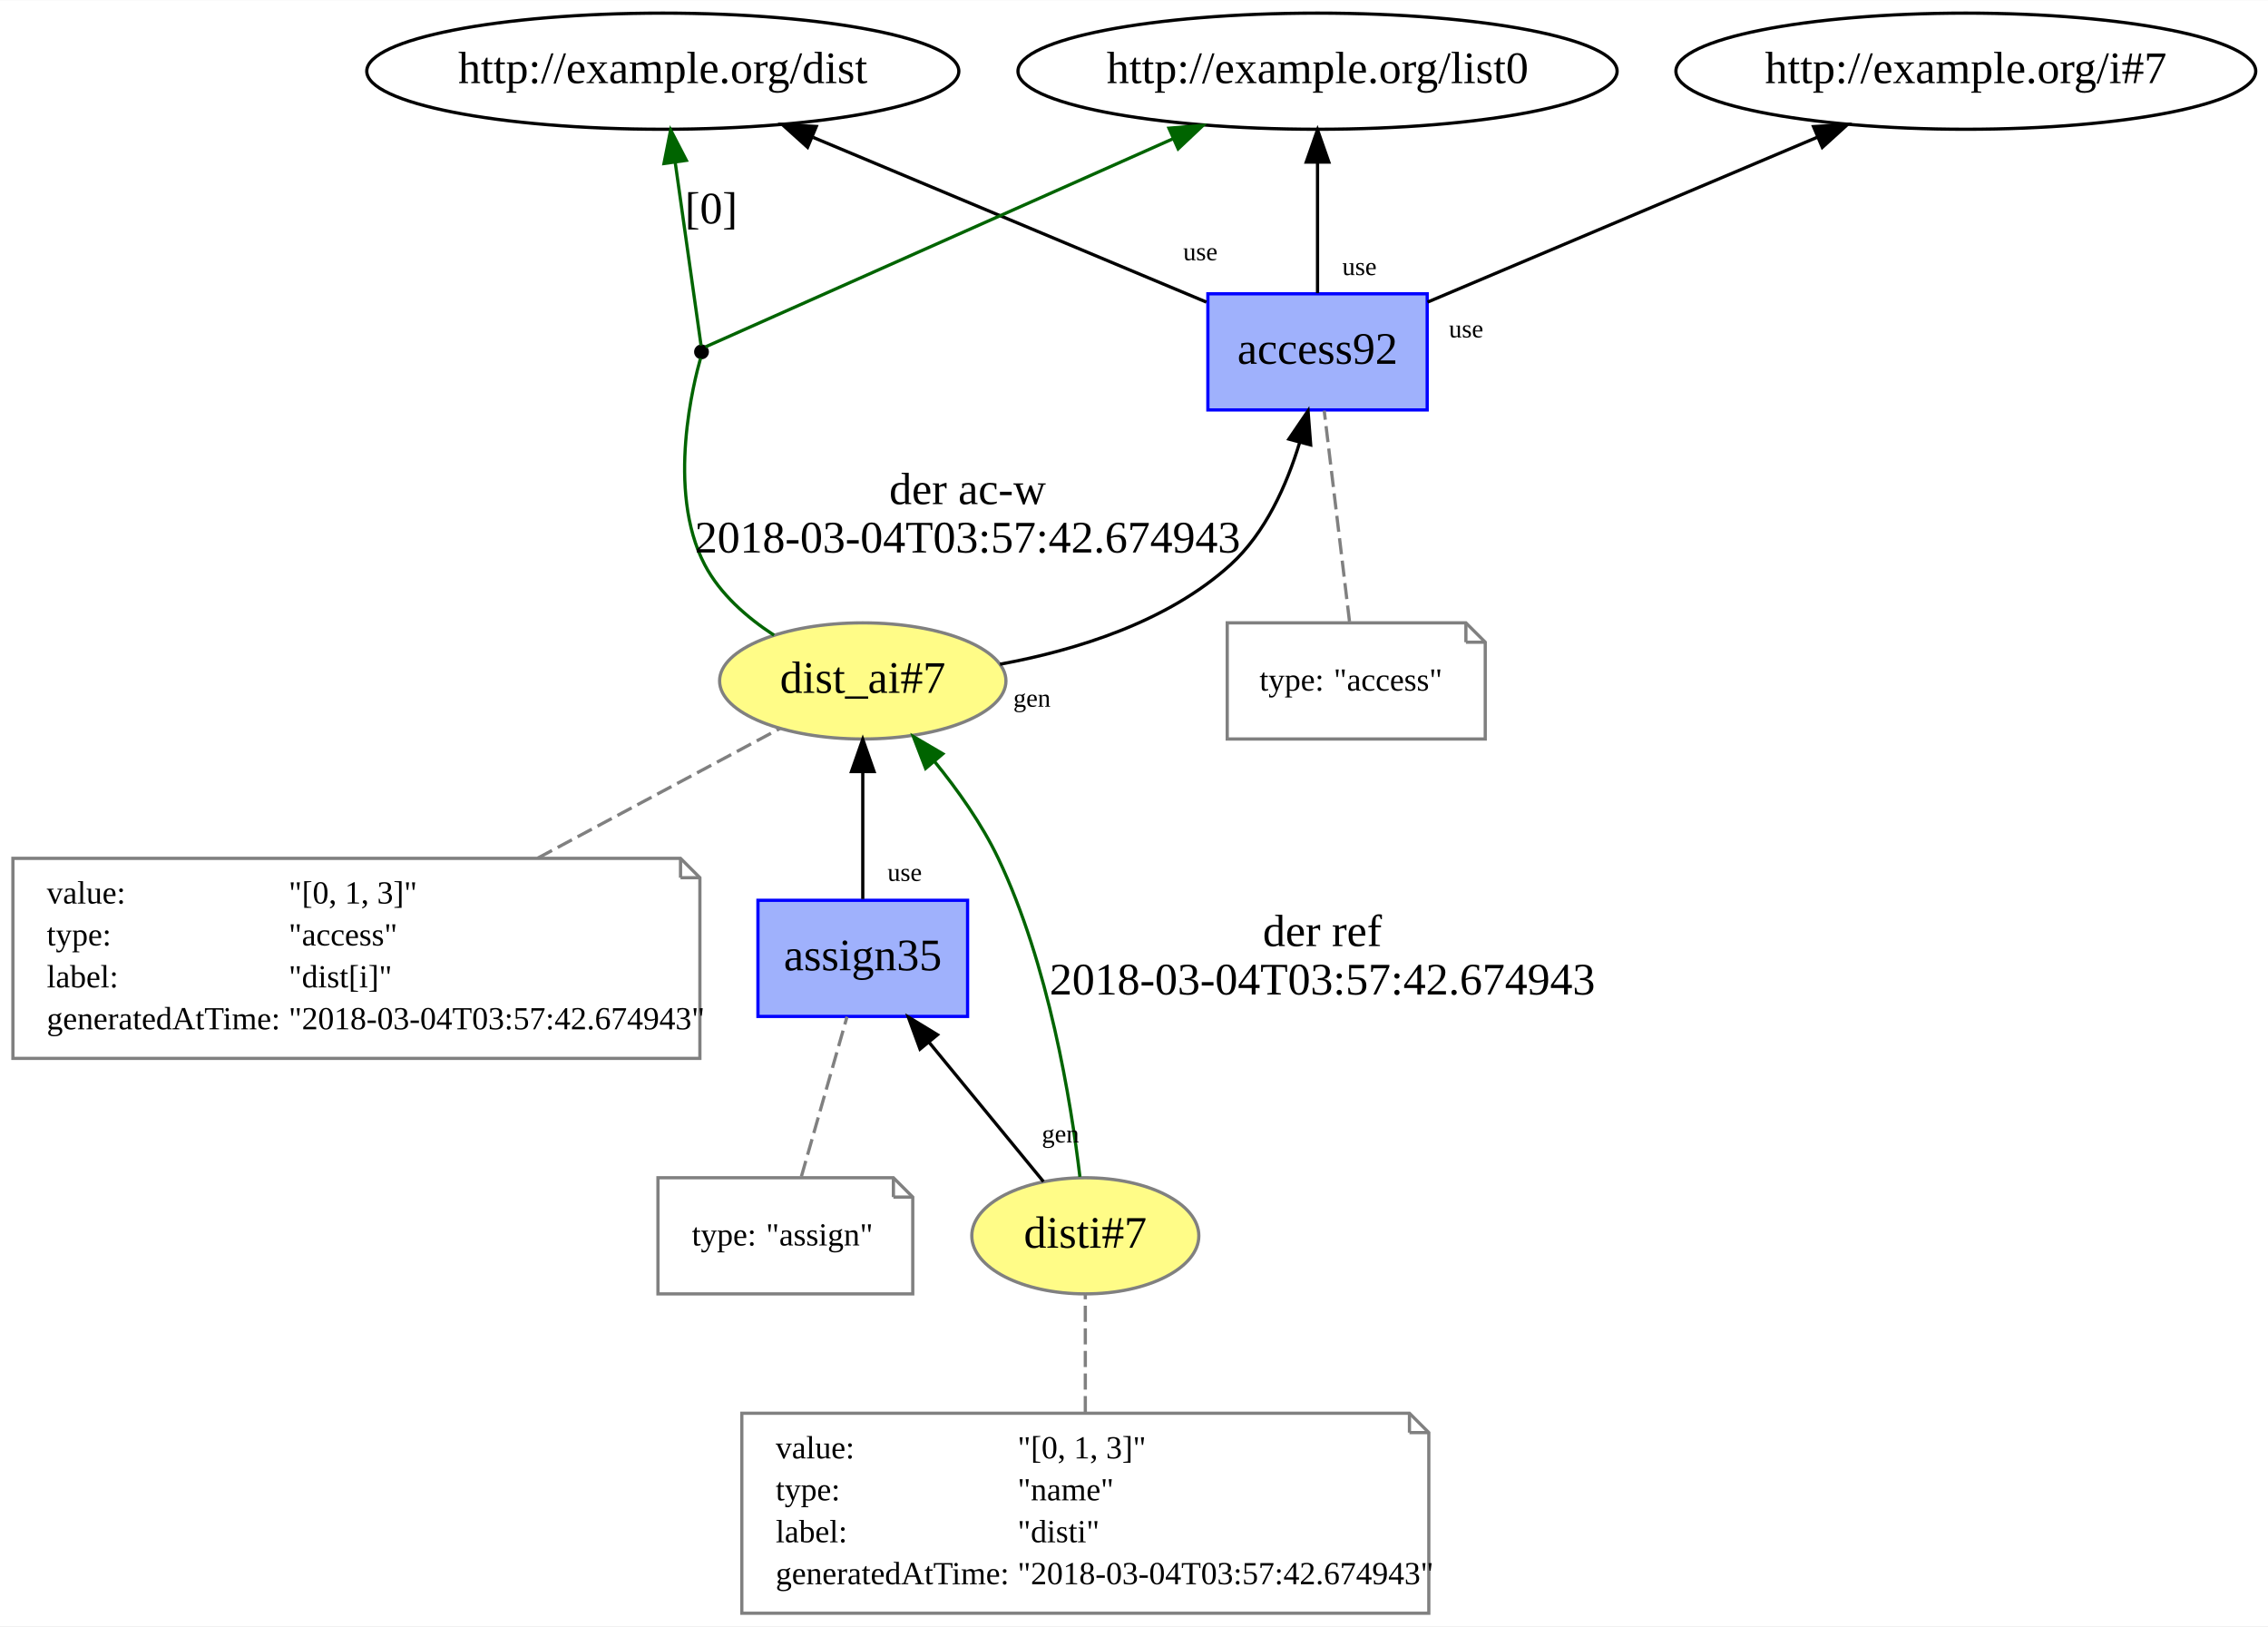
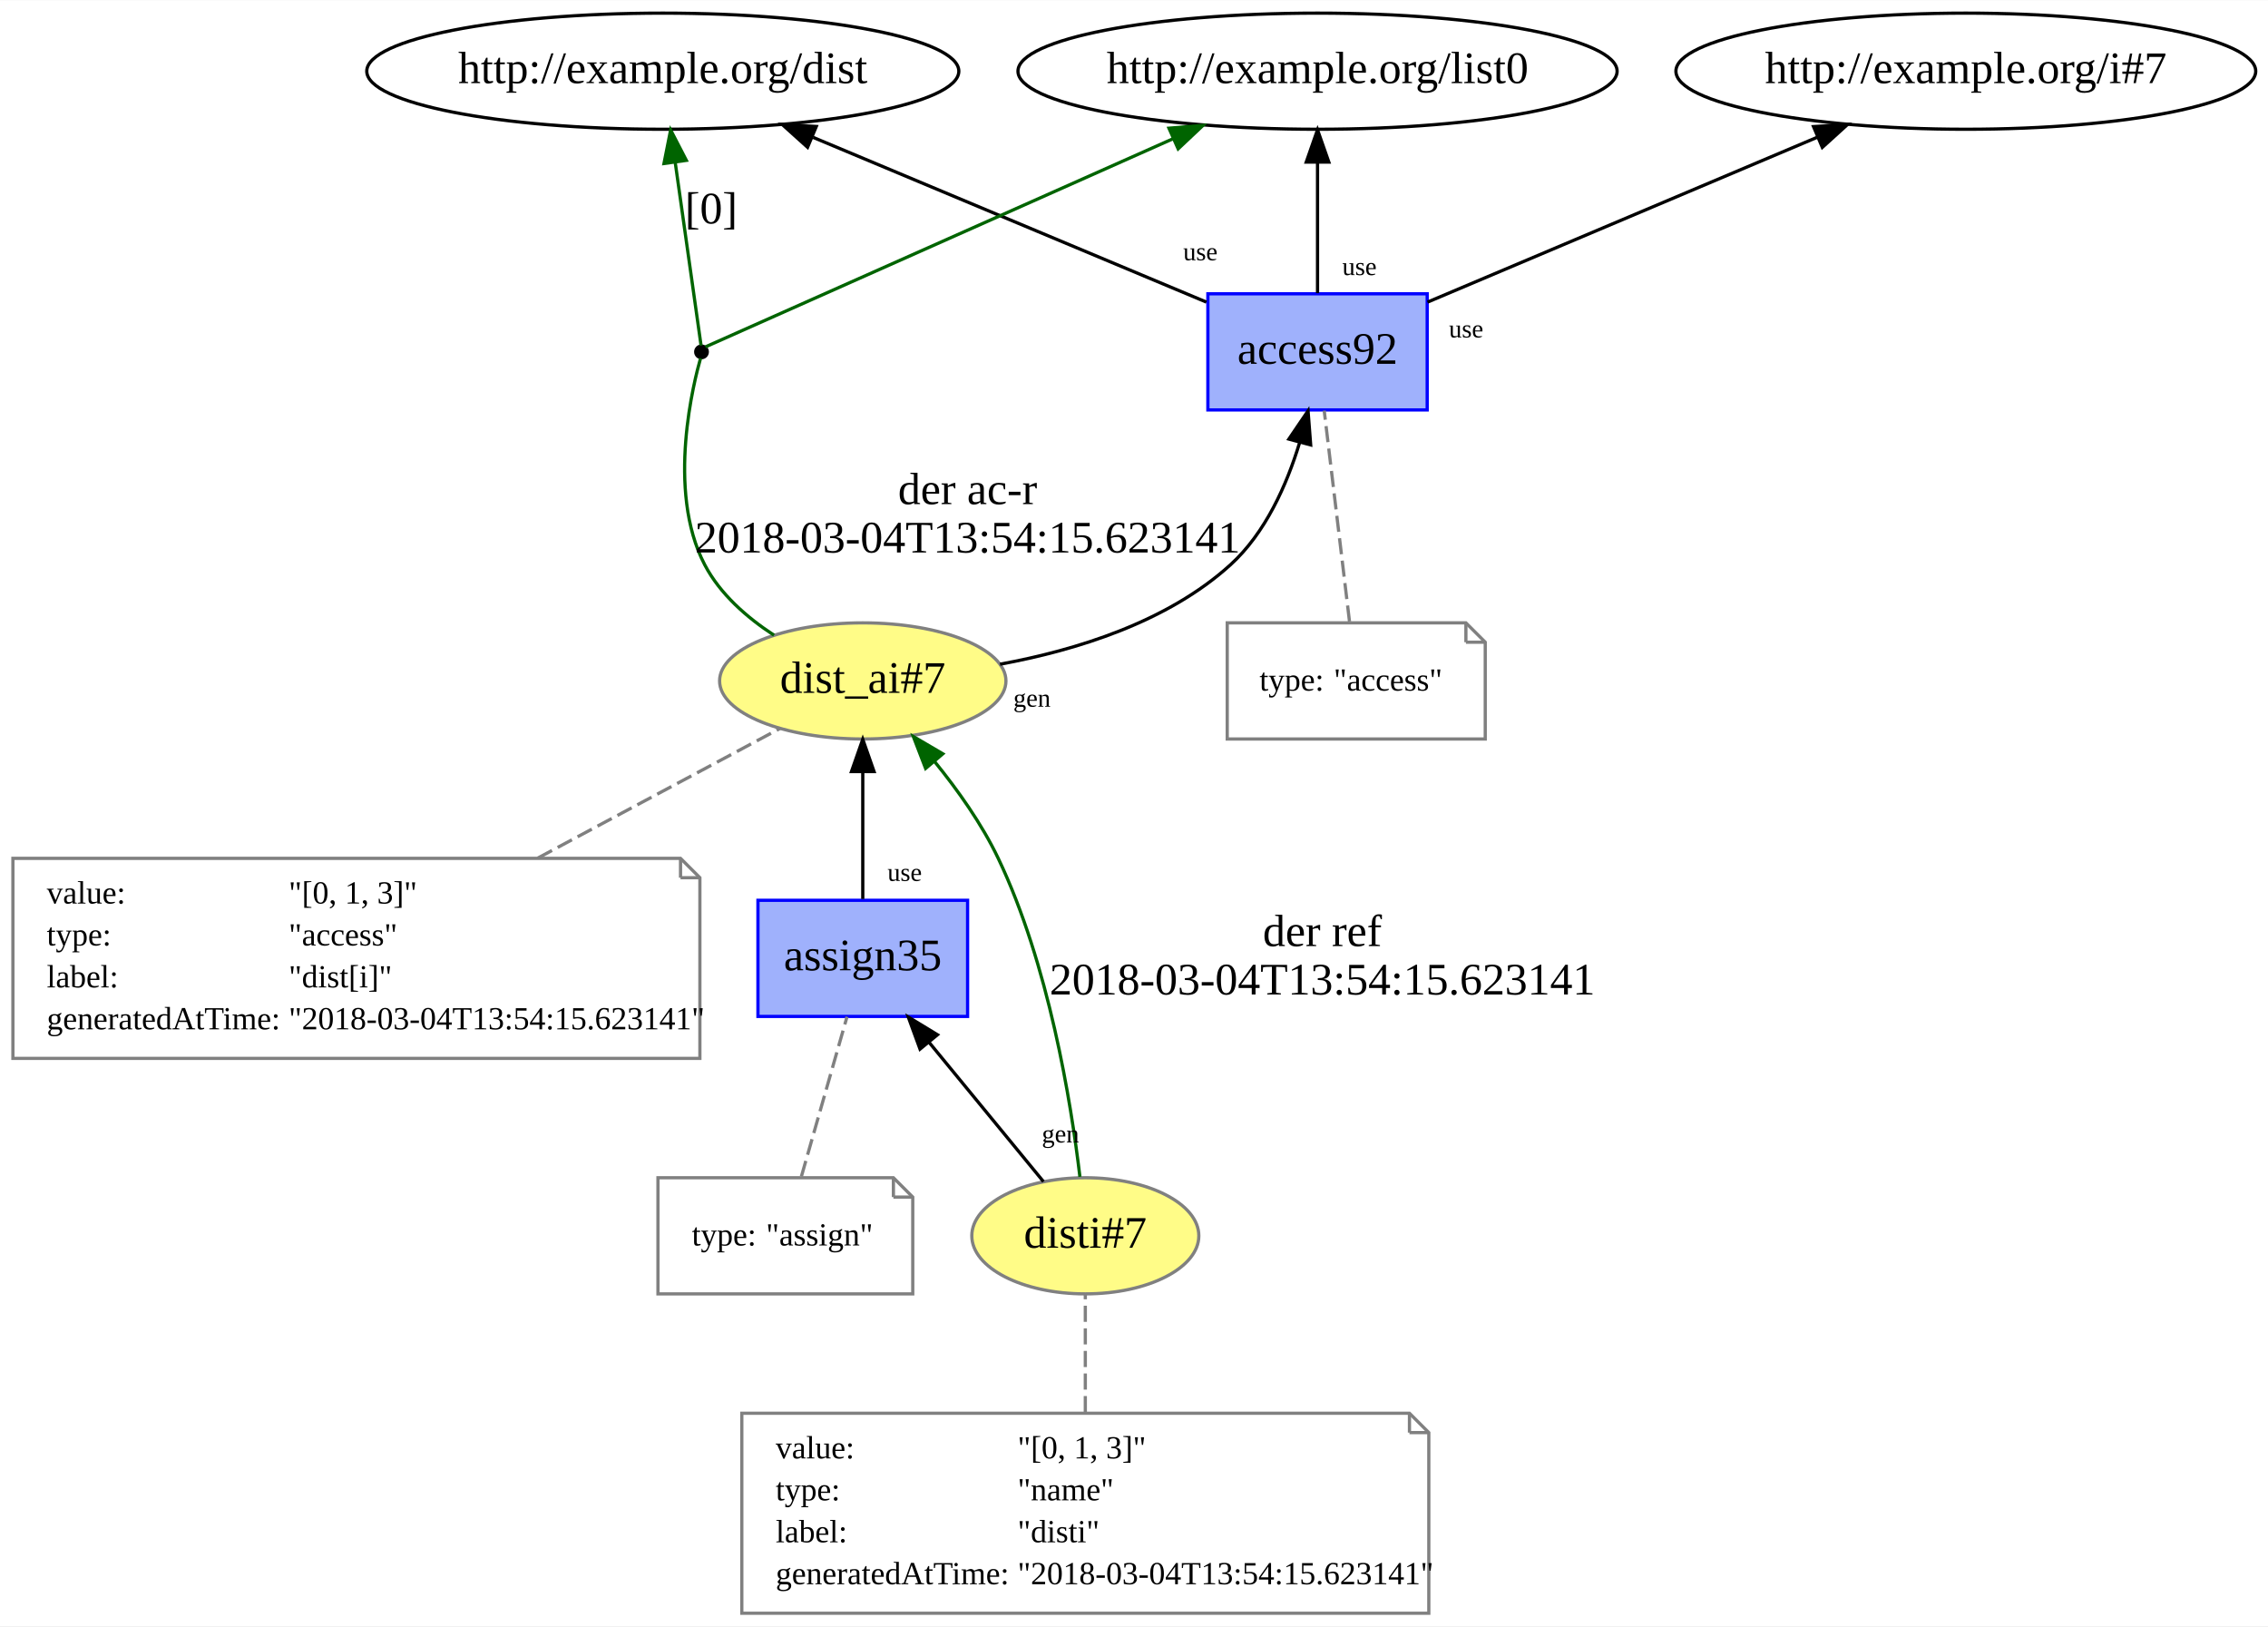
<svg xmlns="http://www.w3.org/2000/svg" xmlns:xlink="http://www.w3.org/1999/xlink" width="703pt" height="504pt" viewBox="0.00 0.00 703.19 504.00">
  <g id="graph0" class="graph" transform="scale(1 1) rotate(0) translate(4 500)">
    <polygon fill="white" stroke="none" points="-4,4 -4,-500 699.192,-500 699.192,4 -4,4" />
    <g id="node1" class="node">
      <g id="a_node1">
        <a xlink:href="http://example.org/dist_ai#7" xlink:title="dist_ai#7">
          <ellipse fill="#fffc87" stroke="#808080" cx="263.5" cy="-289" rx="44.393" ry="18" />
          <text text-anchor="middle" x="263.5" y="-285.3" font-family="Times New Roman,serif" font-size="14.00">dist_ai#7</text>
        </a>
      </g>
    </g>
    <g id="node3" class="node">
      <g id="a_node3">
        <a xlink:href="http://example.org/access92" xlink:title="access92">
          <polygon fill="#9fb1fc" stroke="#0000ff" points="438.5,-409 370.5,-409 370.5,-373 438.5,-373 438.5,-409" />
          <text text-anchor="middle" x="404.5" y="-387.3" font-family="Times New Roman,serif" font-size="14.00">access92</text>
        </a>
      </g>
    </g>
    <g id="edge7" class="edge">
      <path fill="none" stroke="black" d="M306.066,-294.186C329.608,-298.499 357.962,-307.25 377.5,-325 388.348,-334.855 394.957,-349.743 398.919,-362.785" />
      <polygon fill="black" stroke="black" points="395.608,-363.952 401.559,-372.717 402.373,-362.154 395.608,-363.952" />
      <text text-anchor="middle" x="315.957" y="-281.009" font-family="Times New Roman,serif" font-size="8.00">gen</text>
    </g>
    <g id="node6" class="node">
      <ellipse fill="black" stroke="black" cx="213.5" cy="-391" rx="1.8" ry="1.8" />
    </g>
    <g id="edge4" class="edge">
      <path fill="none" stroke="darkgreen" d="M235.982,-303.171C227.554,-308.671 219.258,-315.927 214.5,-325 202.34,-348.189 211.399,-382.732 213.204,-389.005" />
-       <text text-anchor="middle" x="296" y="-343.8" font-family="Times New Roman,serif" font-size="14.00">der ac-w</text>
-       <text text-anchor="middle" x="296" y="-328.8" font-family="Times New Roman,serif" font-size="14.00">2018-03-04T03:57:42.674943</text>
+       <text text-anchor="middle" x="296" y="-343.8" font-family="Times New Roman,serif" font-size="14.00">der ac-r</text>
+       <text text-anchor="middle" x="296" y="-328.8" font-family="Times New Roman,serif" font-size="14.00">2018-03-04T13:54:15.623141</text>
    </g>
    <g id="node2" class="node">
      <polygon fill="none" stroke="gray" points="207,-234 0,-234 0,-172 213,-172 213,-228 207,-234" />
      <polyline fill="none" stroke="gray" points="207,-234 207,-228 " />
      <polyline fill="none" stroke="gray" points="213,-228 207,-228 " />
      <text text-anchor="start" x="10.5" y="-220" font-family="Times New Roman,serif" font-size="10.00">value:</text>
      <text text-anchor="start" x="85.5" y="-220" font-family="Times New Roman,serif" font-size="10.00">"[0, 1, 3]"</text>
      <text text-anchor="start" x="10.5" y="-207" font-family="Times New Roman,serif" font-size="10.00">type:</text>
      <text text-anchor="start" x="85.5" y="-207" font-family="Times New Roman,serif" font-size="10.00">"access"</text>
      <text text-anchor="start" x="10.5" y="-194" font-family="Times New Roman,serif" font-size="10.00">label:</text>
      <text text-anchor="start" x="85.5" y="-194" font-family="Times New Roman,serif" font-size="10.00">"dist[i]"</text>
      <text text-anchor="start" x="10.5" y="-181" font-family="Times New Roman,serif" font-size="10.00">generatedAtTime:</text>
-       <text text-anchor="start" x="85.5" y="-181" font-family="Times New Roman,serif" font-size="10.00">"2018-03-04T03:57:42.674943"</text>
+       <text text-anchor="start" x="85.5" y="-181" font-family="Times New Roman,serif" font-size="10.00">"2018-03-04T13:54:15.623141"</text>
    </g>
    <g id="edge1" class="edge">
      <path fill="none" stroke="gray" stroke-dasharray="5,2" d="M162.737,-234.089C188.429,-247.835 217.59,-263.437 237.907,-274.307" />
    </g>
    <g id="node5" class="node">
      <ellipse fill="none" stroke="black" cx="404.5" cy="-478" rx="92.883" ry="18" />
      <text text-anchor="middle" x="404.5" y="-474.3" font-family="Times New Roman,serif" font-size="14.00">http://example.org/list0</text>
    </g>
    <g id="edge3" class="edge">
      <path fill="none" stroke="black" d="M404.5,-409.201C404.5,-420.837 404.5,-436.452 404.5,-449.763" />
      <polygon fill="black" stroke="black" points="401,-449.825 404.5,-459.825 408,-449.825 401,-449.825" />
      <text text-anchor="middle" x="417.49" y="-414.801" font-family="Times New Roman,serif" font-size="8.00">use</text>
    </g>
    <g id="node7" class="node">
      <ellipse fill="none" stroke="black" cx="201.5" cy="-478" rx="91.784" ry="18" />
      <text text-anchor="middle" x="201.5" y="-474.3" font-family="Times New Roman,serif" font-size="14.00">http://example.org/dist</text>
    </g>
    <g id="edge8" class="edge">
      <path fill="none" stroke="black" d="M370.064,-406.419C336.524,-420.463 285.3,-441.912 248.122,-457.479" />
      <polygon fill="black" stroke="black" points="246.386,-454.411 238.514,-461.502 249.09,-460.868 246.386,-454.411" />
      <text text-anchor="middle" x="368.163" y="-419.398" font-family="Times New Roman,serif" font-size="8.00">use</text>
    </g>
    <g id="node8" class="node">
      <ellipse fill="none" stroke="black" cx="605.5" cy="-478" rx="89.885" ry="18" />
      <text text-anchor="middle" x="605.5" y="-474.3" font-family="Times New Roman,serif" font-size="14.00">http://example.org/i#7</text>
    </g>
    <g id="edge9" class="edge">
      <path fill="none" stroke="black" d="M438.597,-406.419C471.807,-420.463 522.526,-441.912 559.338,-457.479" />
      <polygon fill="black" stroke="black" points="558.277,-460.83 568.851,-461.502 561.004,-454.383 558.277,-460.83" />
      <text text-anchor="middle" x="450.564" y="-395.476" font-family="Times New Roman,serif" font-size="8.00">use</text>
    </g>
    <g id="node4" class="node">
      <polygon fill="none" stroke="gray" points="450.5,-307 376.5,-307 376.5,-271 456.5,-271 456.5,-301 450.5,-307" />
      <polyline fill="none" stroke="gray" points="450.5,-307 450.5,-301 " />
      <polyline fill="none" stroke="gray" points="456.5,-301 450.5,-301 " />
      <text text-anchor="start" x="386.5" y="-286" font-family="Times New Roman,serif" font-size="10.00">type:</text>
      <text text-anchor="start" x="409.5" y="-286" font-family="Times New Roman,serif" font-size="10.00">"access"</text>
    </g>
    <g id="edge2" class="edge">
      <path fill="none" stroke="gray" stroke-dasharray="5,2" d="M414.41,-307.419C412.207,-325.773 408.76,-354.502 406.566,-372.781" />
    </g>
    <g id="edge6" class="edge">
      <path fill="none" stroke="darkgreen" d="M214.72,-392.543C225.629,-397.398 307.268,-433.729 359.857,-457.133" />
      <polygon fill="darkgreen" stroke="darkgreen" points="358.435,-460.331 368.994,-461.199 361.281,-453.935 358.435,-460.331" />
    </g>
    <g id="edge5" class="edge">
      <path fill="none" stroke="darkgreen" d="M213.365,-392.955C212.578,-398.528 208.504,-427.391 205.346,-449.755" />
      <polygon fill="darkgreen" stroke="darkgreen" points="201.864,-449.382 203.932,-459.773 208.796,-450.361 201.864,-449.382" />
      <text text-anchor="middle" x="216.5" y="-430.8" font-family="Times New Roman,serif" font-size="14.00">[0]</text>
    </g>
    <g id="node9" class="node">
      <g id="a_node9">
        <a xlink:href="http://example.org/disti#7" xlink:title="disti#7">
          <ellipse fill="#fffc87" stroke="#808080" cx="332.5" cy="-117" rx="35.194" ry="18" />
          <text text-anchor="middle" x="332.5" y="-113.3" font-family="Times New Roman,serif" font-size="14.00">disti#7</text>
        </a>
      </g>
    </g>
    <g id="edge13" class="edge">
      <path fill="none" stroke="darkgreen" d="M330.826,-135.28C328.05,-158.641 321.161,-201.15 305.5,-234 300.413,-244.671 292.933,-255.207 285.689,-264.1" />
      <polygon fill="darkgreen" stroke="darkgreen" points="282.987,-261.875 279.179,-271.761 288.321,-266.407 282.987,-261.875" />
      <text text-anchor="middle" x="406" y="-206.8" font-family="Times New Roman,serif" font-size="14.00">der ref</text>
-       <text text-anchor="middle" x="406" y="-191.8" font-family="Times New Roman,serif" font-size="14.00">2018-03-04T03:57:42.674943</text>
+       <text text-anchor="middle" x="406" y="-191.8" font-family="Times New Roman,serif" font-size="14.00">2018-03-04T13:54:15.623141</text>
    </g>
    <g id="node11" class="node">
      <g id="a_node11">
        <a xlink:href="http://example.org/assign35" xlink:title="assign35">
          <polygon fill="#9fb1fc" stroke="#0000ff" points="296,-221 231,-221 231,-185 296,-185 296,-221" />
          <text text-anchor="middle" x="263.5" y="-199.3" font-family="Times New Roman,serif" font-size="14.00">assign35</text>
        </a>
      </g>
    </g>
    <g id="edge14" class="edge">
      <path fill="none" stroke="black" d="M319.522,-133.8C309.536,-145.956 295.545,-162.989 284.043,-176.991" />
      <polygon fill="black" stroke="black" points="281.25,-174.877 277.608,-184.826 286.66,-179.32 281.25,-174.877" />
      <text text-anchor="middle" x="324.799" y="-145.941" font-family="Times New Roman,serif" font-size="8.00">gen</text>
    </g>
    <g id="node10" class="node">
      <polygon fill="none" stroke="gray" points="433,-62 226,-62 226,-0 439,-0 439,-56 433,-62" />
      <polyline fill="none" stroke="gray" points="433,-62 433,-56 " />
      <polyline fill="none" stroke="gray" points="439,-56 433,-56 " />
      <text text-anchor="start" x="236.5" y="-48" font-family="Times New Roman,serif" font-size="10.00">value:</text>
      <text text-anchor="start" x="311.5" y="-48" font-family="Times New Roman,serif" font-size="10.00">"[0, 1, 3]"</text>
      <text text-anchor="start" x="236.5" y="-35" font-family="Times New Roman,serif" font-size="10.00">type:</text>
      <text text-anchor="start" x="311.5" y="-35" font-family="Times New Roman,serif" font-size="10.00">"name"</text>
      <text text-anchor="start" x="236.5" y="-22" font-family="Times New Roman,serif" font-size="10.00">label:</text>
      <text text-anchor="start" x="311.5" y="-22" font-family="Times New Roman,serif" font-size="10.00">"disti"</text>
      <text text-anchor="start" x="236.5" y="-9" font-family="Times New Roman,serif" font-size="10.00">generatedAtTime:</text>
-       <text text-anchor="start" x="311.5" y="-9" font-family="Times New Roman,serif" font-size="10.00">"2018-03-04T03:57:42.674943"</text>
+       <text text-anchor="start" x="311.5" y="-9" font-family="Times New Roman,serif" font-size="10.00">"2018-03-04T13:54:15.623141"</text>
    </g>
    <g id="edge10" class="edge">
      <path fill="none" stroke="gray" stroke-dasharray="5,2" d="M332.5,-62.326C332.5,-74.544 332.5,-88.195 332.5,-98.672" />
    </g>
    <g id="edge12" class="edge">
      <path fill="none" stroke="black" d="M263.5,-221.405C263.5,-232.743 263.5,-247.773 263.5,-260.685" />
      <polygon fill="black" stroke="black" points="260,-260.905 263.5,-270.905 267,-260.905 260,-260.905" />
      <text text-anchor="middle" x="276.49" y="-227.005" font-family="Times New Roman,serif" font-size="8.00">use</text>
    </g>
    <g id="node12" class="node">
      <polygon fill="none" stroke="gray" points="273,-135 200,-135 200,-99 279,-99 279,-129 273,-135" />
      <polyline fill="none" stroke="gray" points="273,-135 273,-129 " />
      <polyline fill="none" stroke="gray" points="279,-129 273,-129 " />
      <text text-anchor="start" x="210.5" y="-114" font-family="Times New Roman,serif" font-size="10.00">type:</text>
      <text text-anchor="start" x="233.5" y="-114" font-family="Times New Roman,serif" font-size="10.00">"assign"</text>
    </g>
    <g id="edge11" class="edge">
      <path fill="none" stroke="gray" stroke-dasharray="5,2" d="M244.473,-135.405C248.619,-149.917 254.494,-170.479 258.616,-184.905" />
    </g>
  </g>
</svg>
